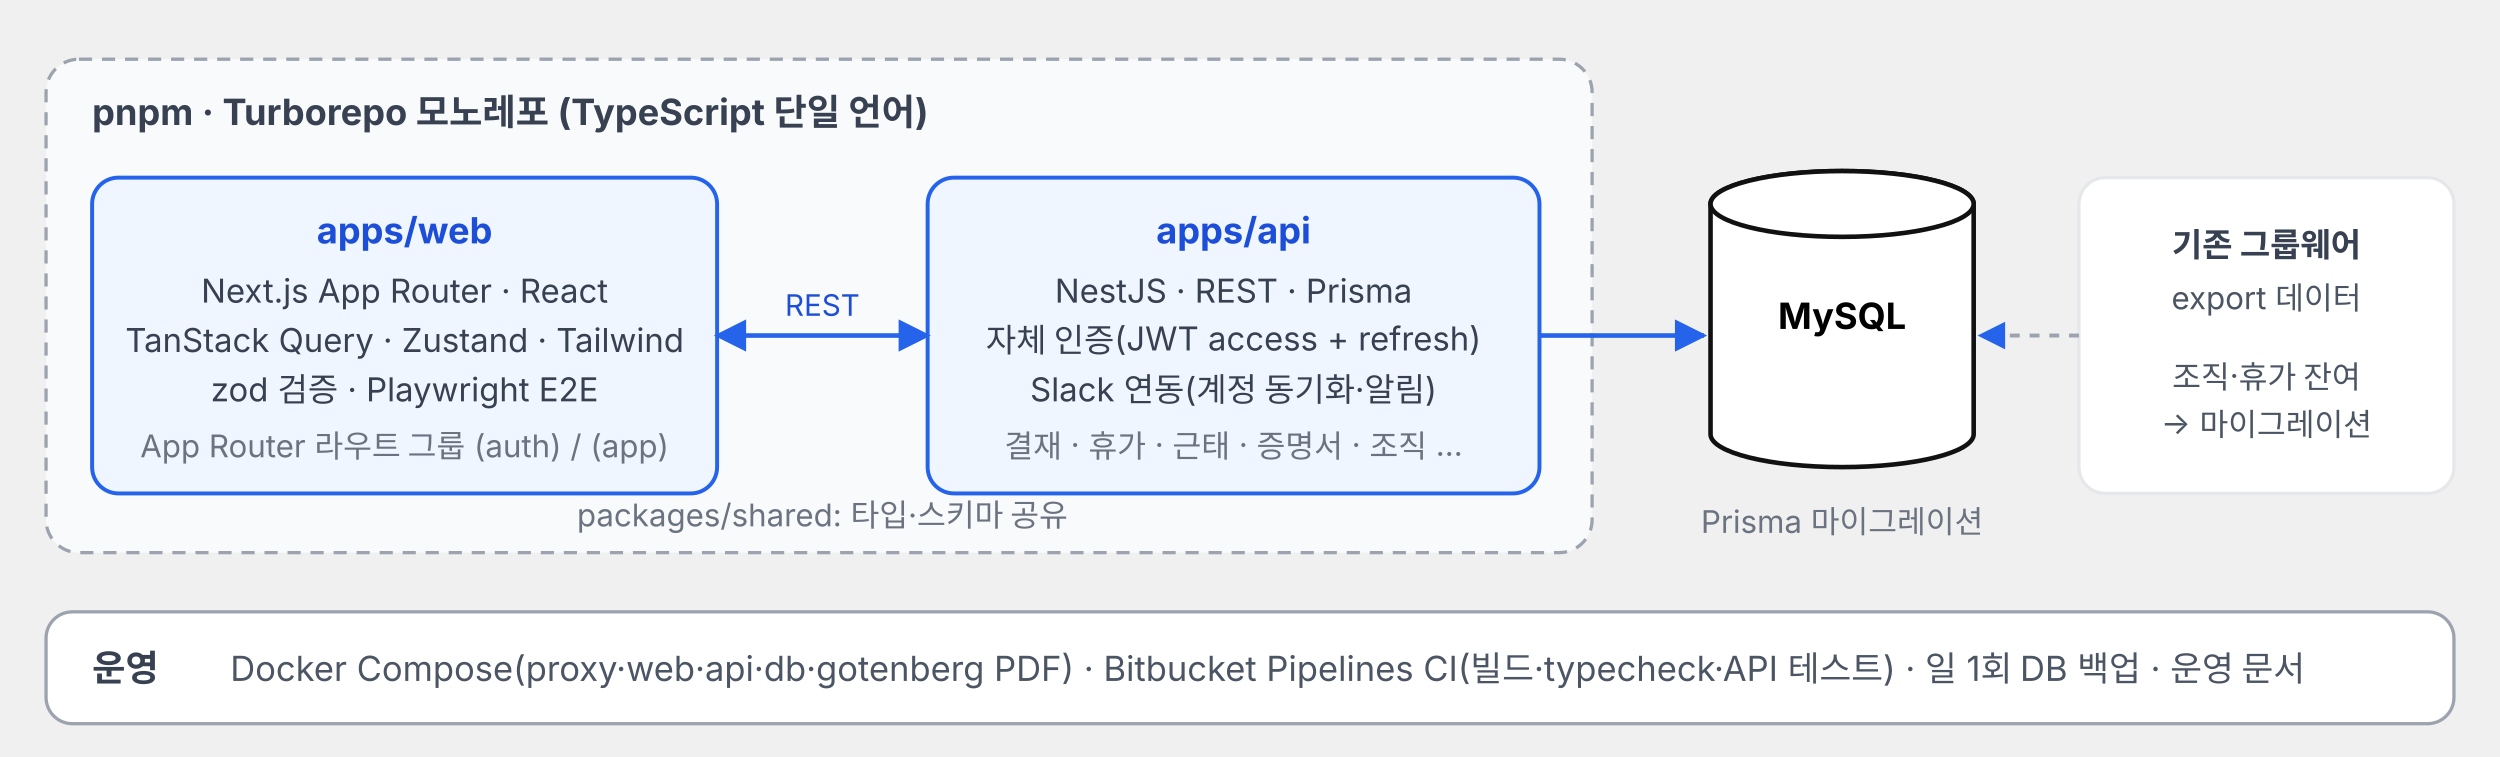
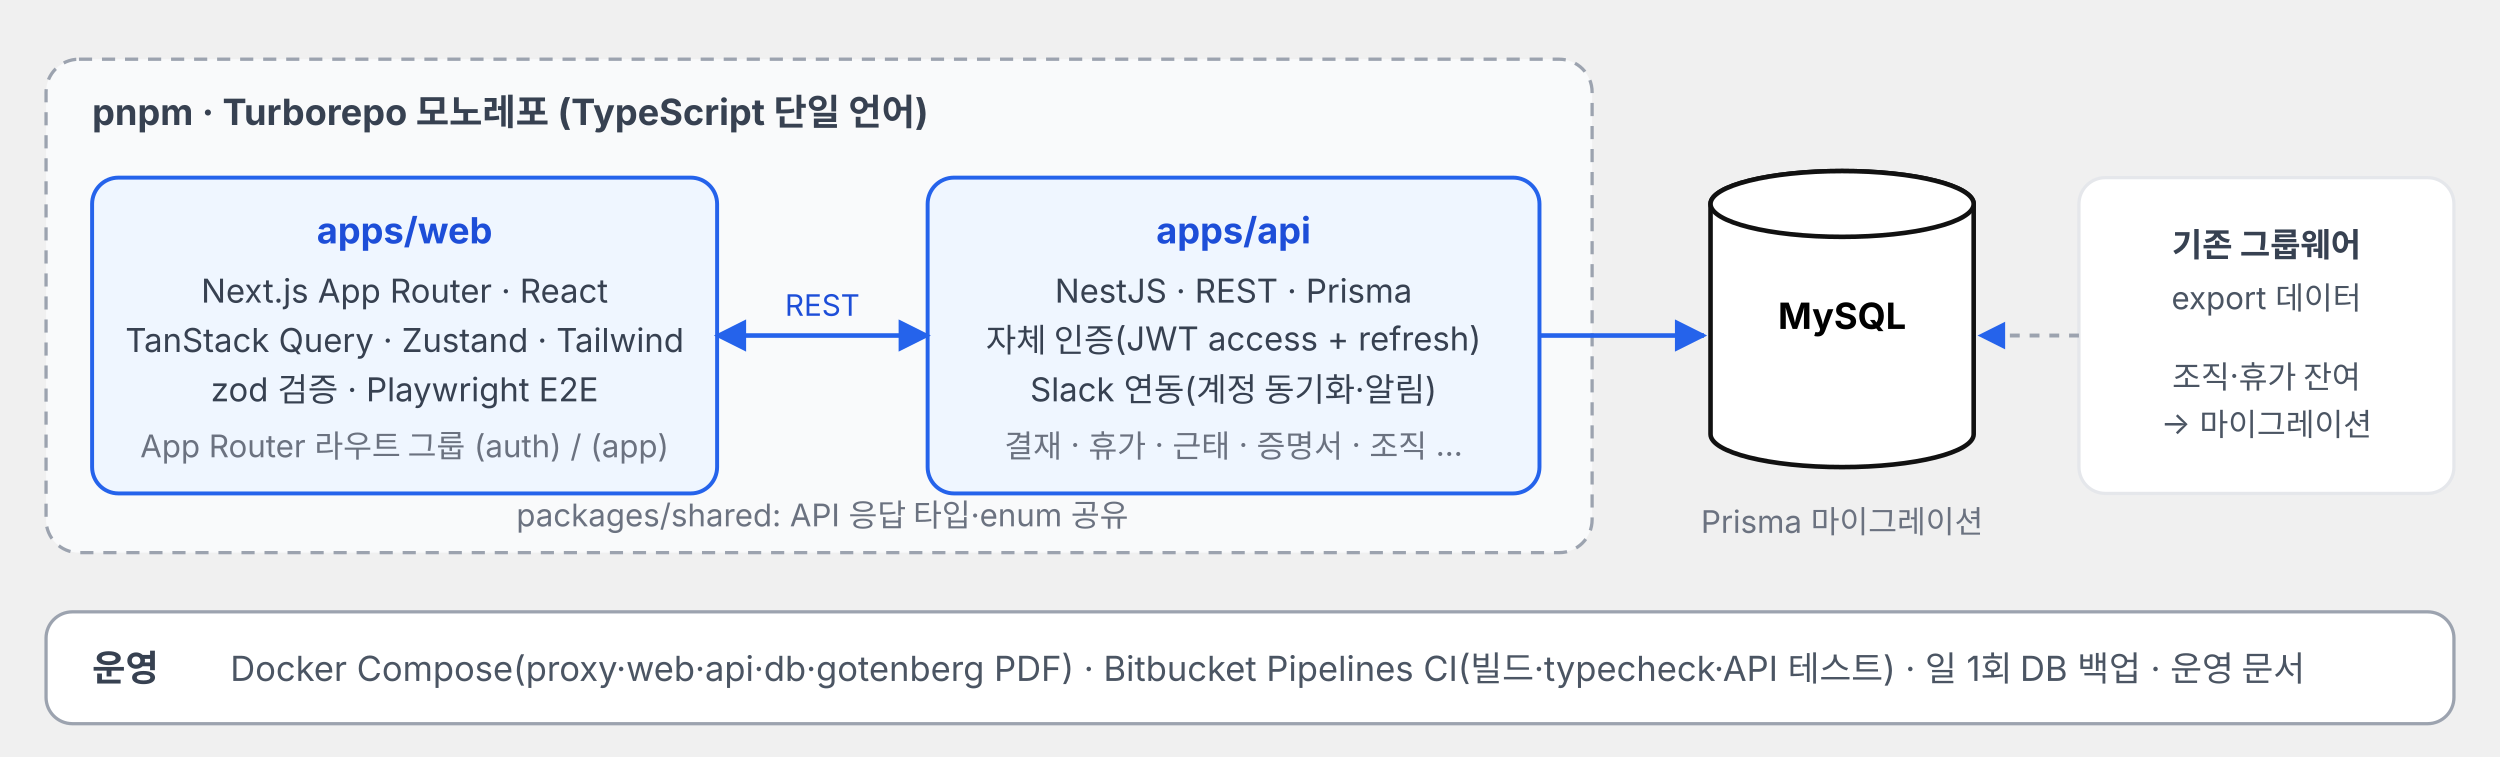
<svg xmlns="http://www.w3.org/2000/svg" viewBox="0 0 760 230" font-family="Pretendard, -apple-system, 'Apple SD Gothic Neo', sans-serif" font-size="11">
  <defs>
    <marker id="a" viewBox="0 0 10 10" refX="9" refY="5" markerWidth="7" markerHeight="7" orient="auto-start-reverse">
      <path d="M0 0 L10 5 L0 10 z" fill="#2563eb" />
    </marker>
  </defs>
  <rect x="14" y="18" width="470" height="150" rx="10" fill="#f9fafb" stroke="#9ca3af" stroke-dasharray="4 3" />
  <text x="28" y="38" font-weight="700" fill="#374151">pnpm · Turborepo 모노레포 (TypeScript 단일 언어)</text>
  <g stroke="#2563eb" stroke-width="1.2" fill="#fff">
    <rect x="28" y="54" width="190" height="96" rx="8" fill="#eff6ff" />
    <rect x="282" y="54" width="186" height="96" rx="8" fill="#eff6ff" />
  </g>
  <g fill="#111">
    <text x="123" y="74" font-weight="700" text-anchor="middle" fill="#1d4ed8">apps/web</text>
    <text x="123" y="92" font-size="10" text-anchor="middle" fill="#374151">Next.js App Router · React</text>
    <text x="123" y="107" font-size="10" text-anchor="middle" fill="#374151">TanStack Query · Zustand · Tailwind</text>
    <text x="123" y="122" font-size="10" text-anchor="middle" fill="#374151">zod 검증 · Playwright E2E</text>
    <text x="123" y="139" font-size="9.5" text-anchor="middle" fill="#6b7280">App Router 라우트 그룹 (auth) / (app)</text>
    <text x="375" y="74" font-weight="700" text-anchor="middle" fill="#1d4ed8">apps/api</text>
    <text x="375" y="92" font-size="10" text-anchor="middle" fill="#374151">NestJS · REST · Prisma</text>
    <text x="375" y="107" font-size="10" text-anchor="middle" fill="#374151">자체 인증(JWT access + refresh)</text>
    <text x="375" y="122" font-size="10" text-anchor="middle" fill="#374151">Slack 연동(계정 동기화·알림)</text>
    <text x="375" y="139" font-size="9.5" text-anchor="middle" fill="#6b7280">결재 · 휴가 · 근태 · 증명서 · 조직 …</text>
  </g>
  <path d="M218 102 L282 102" stroke="#2563eb" stroke-width="1.4" fill="none" marker-end="url(#a)" marker-start="url(#a)" />
  <text x="250" y="96" font-size="9" fill="#1d4ed8" text-anchor="middle">REST</text>
-   <text x="250" y="160" font-size="9.5" fill="#6b7280" text-anchor="middle">packages/shared: 타입·스키마 공유</text>
+   <text x="250" y="160" font-size="9.5" fill="#6b7280" text-anchor="middle">packages/shared: API 응답 타입·enum 공유</text>
  <g>
    <path d="M520 62 a40 10 0 0 1 80 0 v70 a40 10 0 0 1 -80 0 z" fill="#fff" stroke="#111" stroke-width="1.4" />
    <ellipse cx="560" cy="62" rx="40" ry="10" fill="#fff" stroke="#111" stroke-width="1.4" />
    <text x="560" y="100" font-weight="700" text-anchor="middle">MySQL</text>
    <text x="560" y="162" font-size="9.5" fill="#6b7280" text-anchor="middle">Prisma 마이그레이션</text>
  </g>
  <path d="M468 102 L518 102" stroke="#2563eb" stroke-width="1.4" fill="none" marker-end="url(#a)" />
  <g>
    <rect x="632" y="54" width="114" height="96" rx="8" fill="#fff" stroke="#e5e7eb" />
    <text x="689" y="78" font-size="10" font-weight="700" fill="#374151" text-anchor="middle">기존 그룹웨어</text>
    <text x="689" y="94" font-size="9.5" fill="#4b5563" text-anchor="middle">export 데이터</text>
    <text x="689" y="118" font-size="9.5" fill="#4b5563" text-anchor="middle">조직·휴가 잔여</text>
    <text x="689" y="132" font-size="9.5" fill="#4b5563" text-anchor="middle">→ 마이그레이션</text>
  </g>
  <path d="M632 102 L602 102" stroke="#9ca3af" stroke-width="1.2" fill="none" stroke-dasharray="3 3" marker-end="url(#a)" />
  <rect x="14" y="186" width="732" height="34" rx="8" fill="#fff" stroke="#9ca3af" stroke-width="1" />
  <text x="28" y="207" font-weight="700" fill="#374151">운영</text>
  <text x="70" y="207" font-size="10.5" fill="#4b5563">Docker Compose(proxy·web·api·db·gotenberg PDF) · Bitbucket Pipelines CI(빌드·typecheck·API 테스트) · 일 1회 DB 백업 · 운영 문서</text>
</svg>
